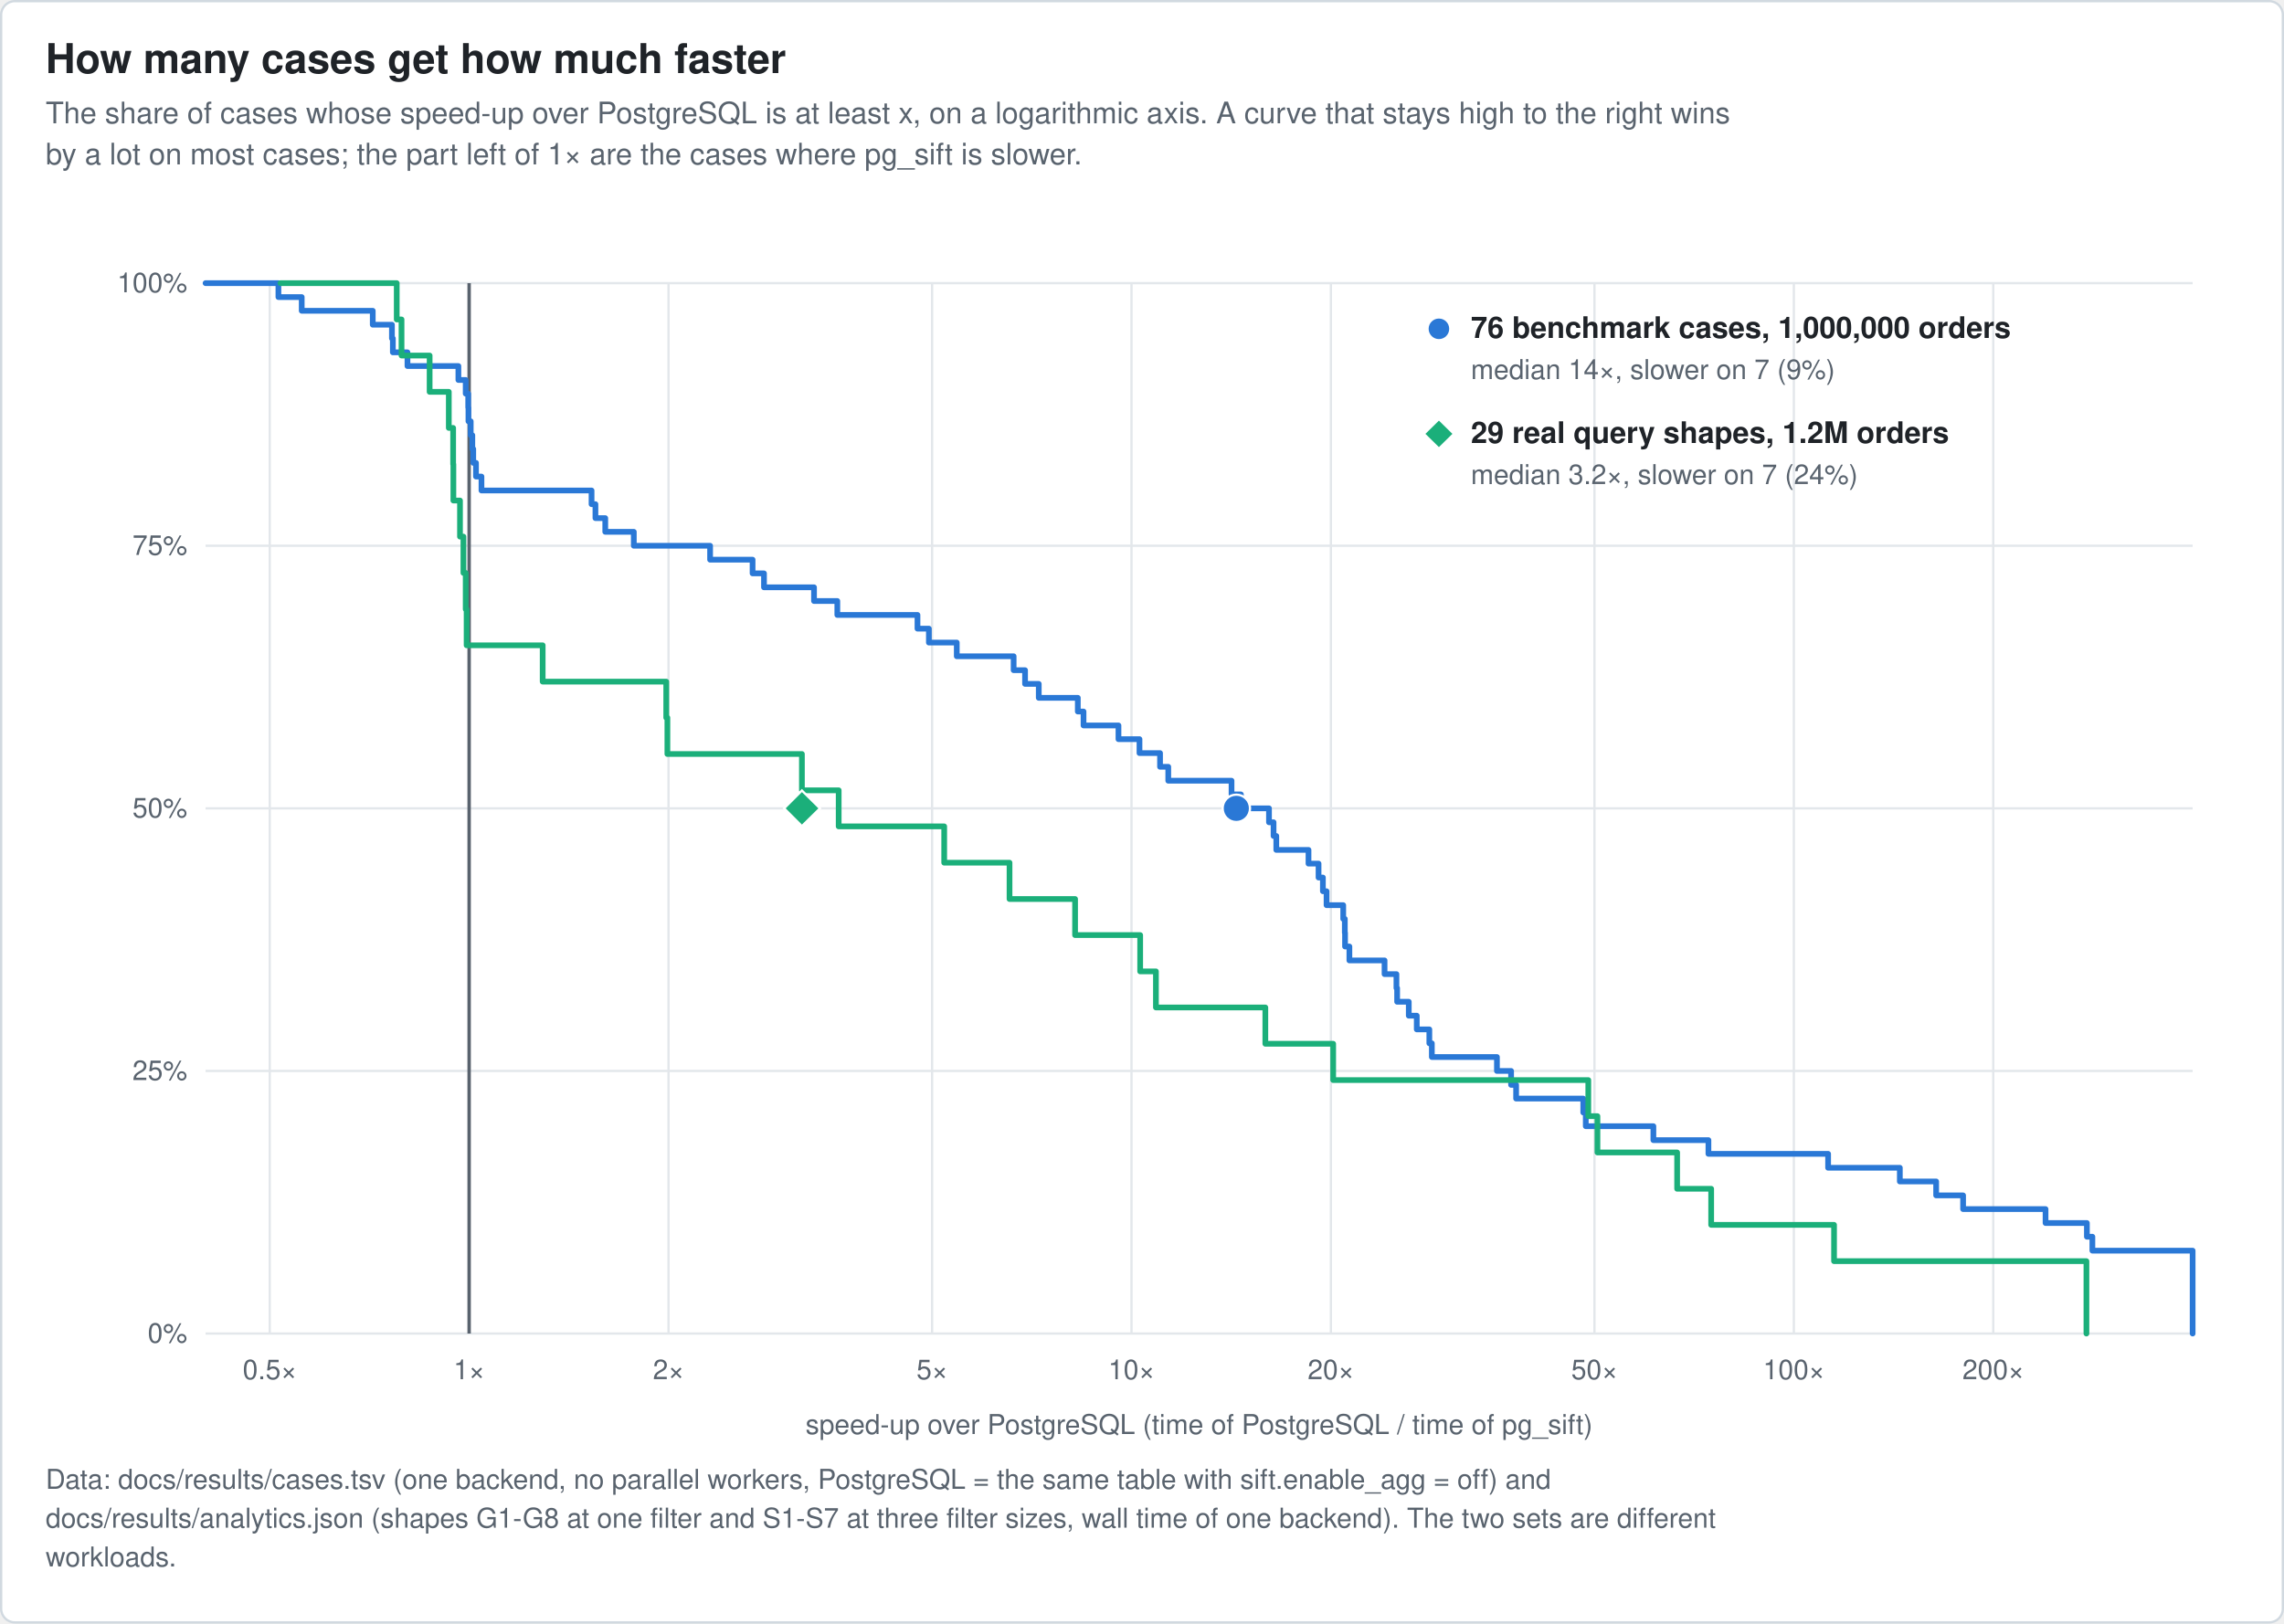
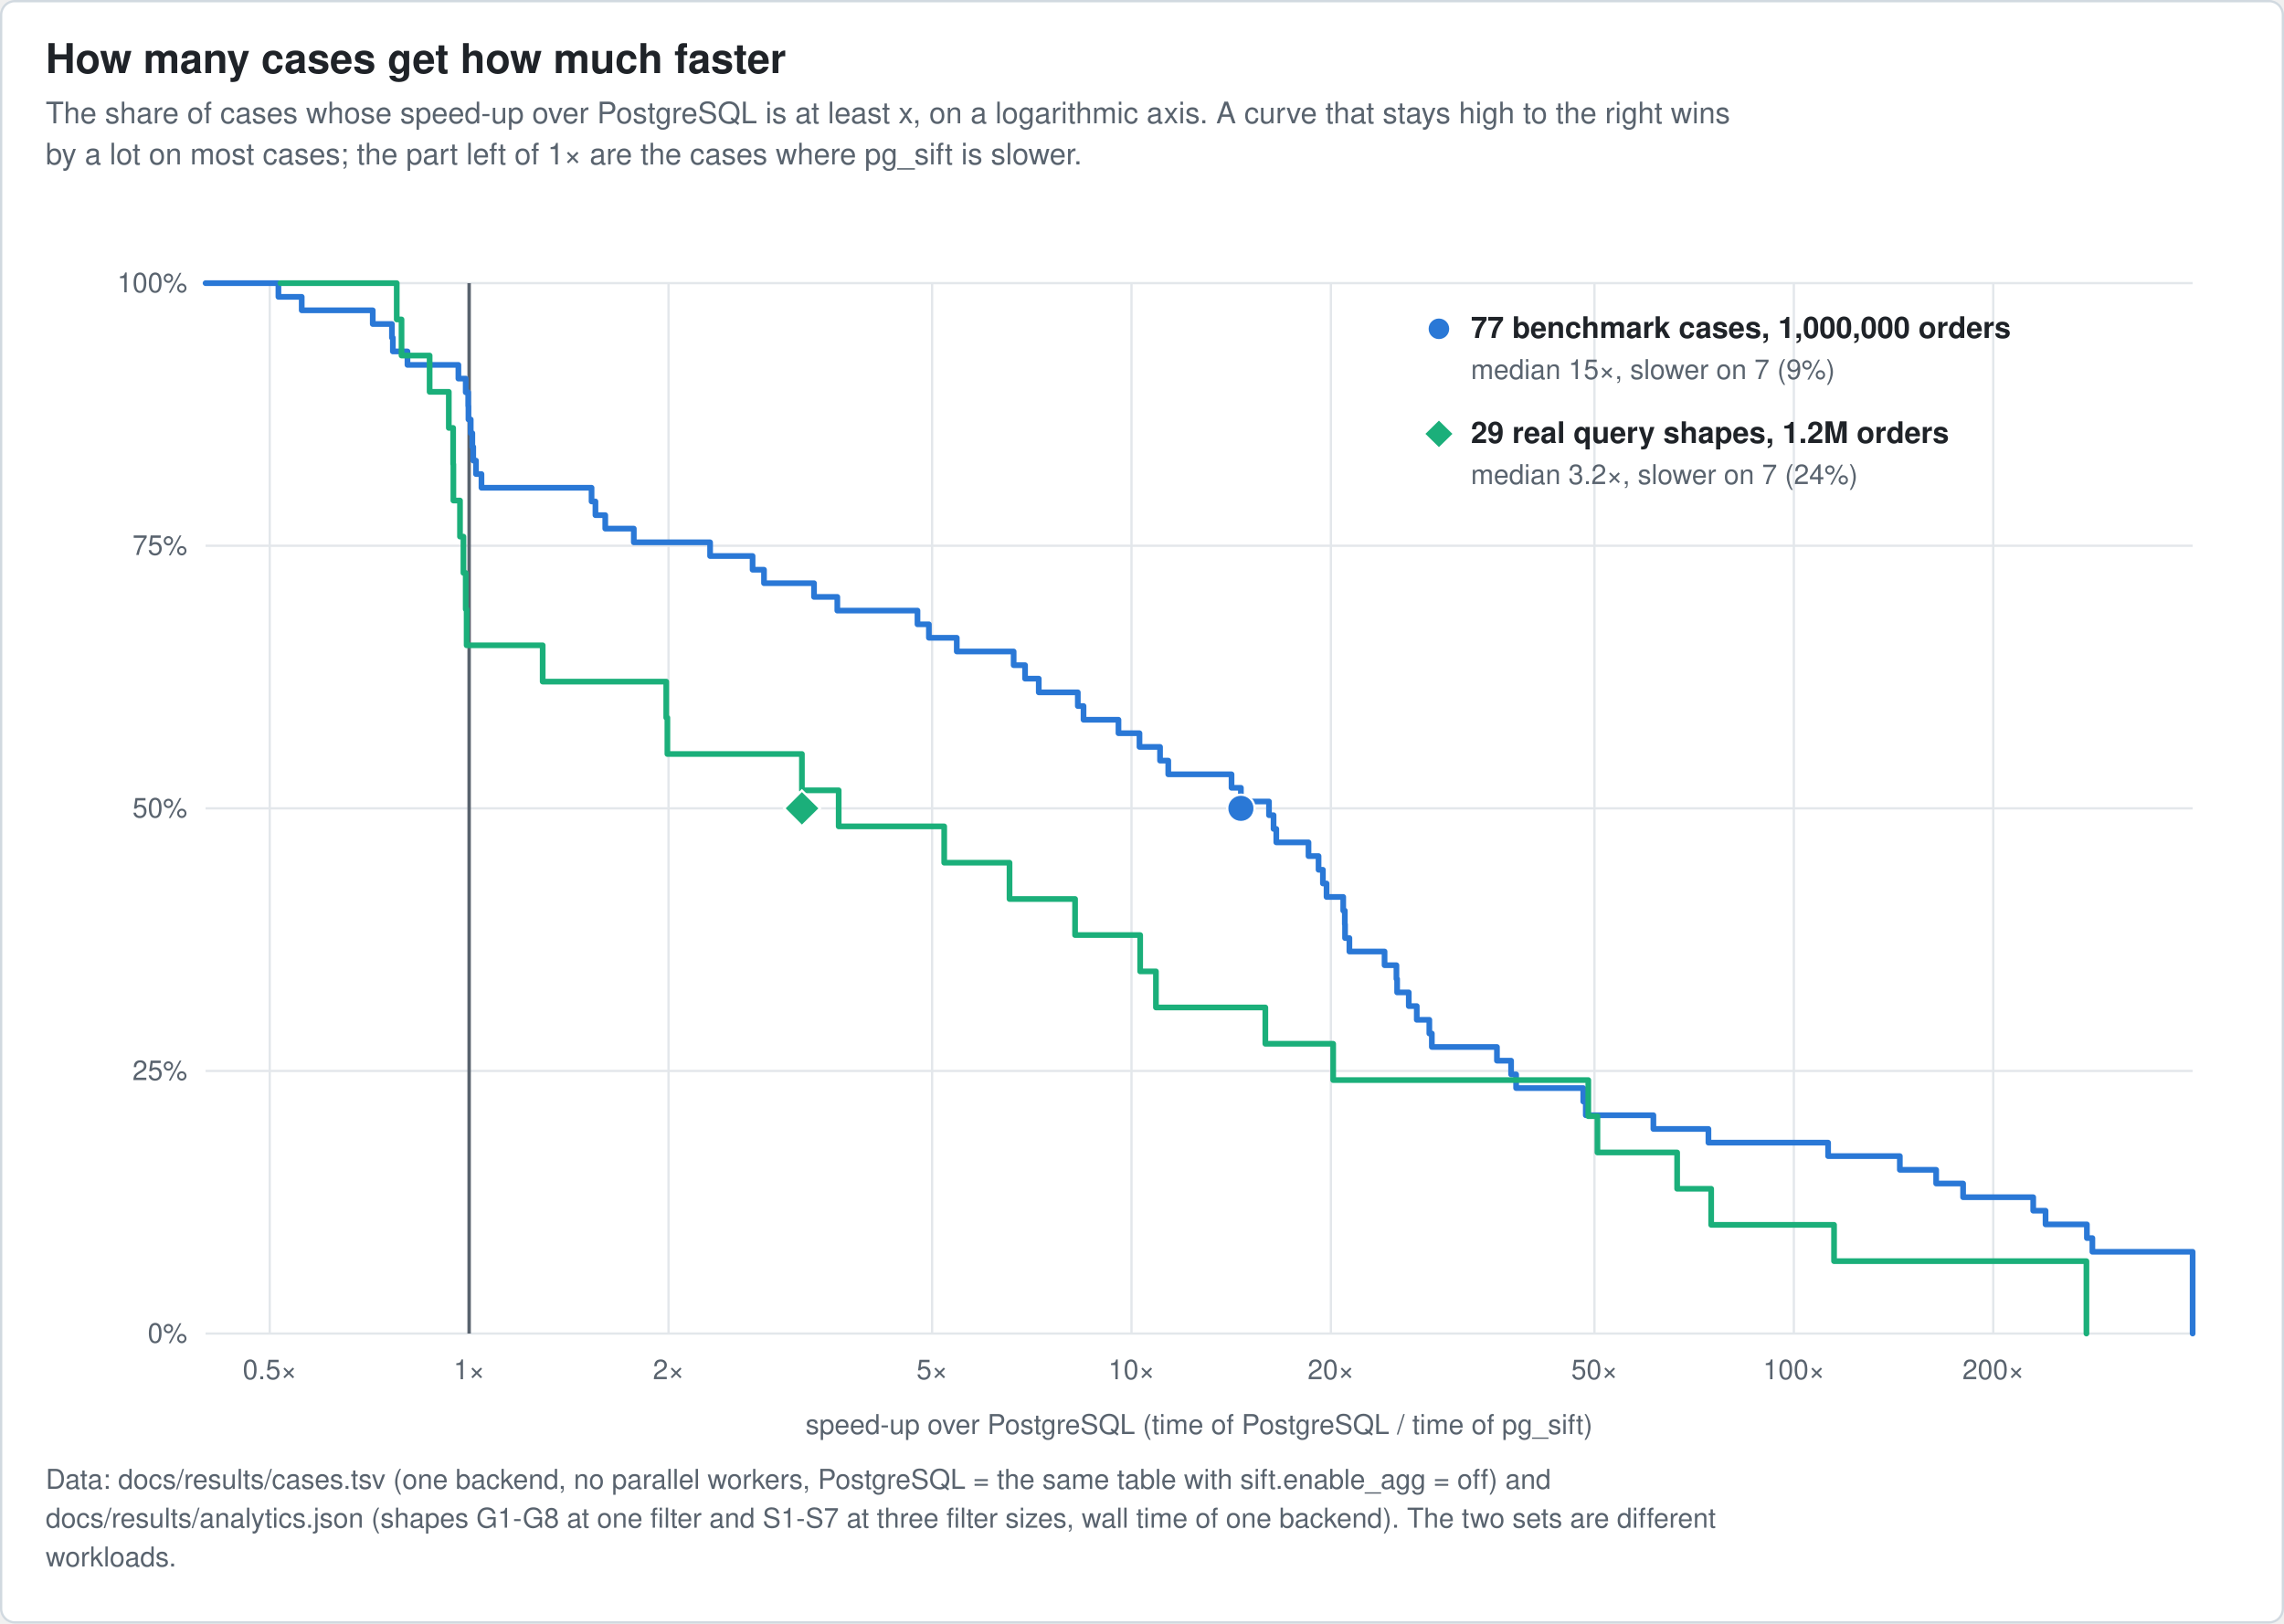
<svg xmlns="http://www.w3.org/2000/svg" width="1000" height="711" viewBox="0 0 1000 711" role="img" aria-labelledby="t d" font-family="Helvetica, Arial, sans-serif">
  <rect x="0.5" y="0.5" width="999" height="710" rx="6" fill="#ffffff" stroke="#d1d9e0" />
  <text x="20" y="32" font-size="18" text-anchor="start" fill="#1f2328" font-weight="bold">How many cases get how much faster</text>
  <text x="20" y="54" font-size="13" text-anchor="start" fill="#59636e">The share of cases whose speed-up over PostgreSQL is at least x, on a logarithmic axis. A curve that stays high to the right wins</text>
  <text x="20" y="72" font-size="13" text-anchor="start" fill="#59636e">by a lot on most cases; the part left of 1× are the cases where pg_sift is slower.</text>
  <line x1="90" y1="584" x2="960" y2="584" stroke="#e3e7eb" stroke-width="1" />
  <text x="82" y="588" font-size="12" text-anchor="end" fill="#59636e">0%</text>
  <line x1="90" y1="469" x2="960" y2="469" stroke="#e3e7eb" stroke-width="1" />
  <text x="82" y="473" font-size="12" text-anchor="end" fill="#59636e">25%</text>
  <line x1="90" y1="354" x2="960" y2="354" stroke="#e3e7eb" stroke-width="1" />
  <text x="82" y="358" font-size="12" text-anchor="end" fill="#59636e">50%</text>
  <line x1="90" y1="239" x2="960" y2="239" stroke="#e3e7eb" stroke-width="1" />
  <text x="82" y="243" font-size="12" text-anchor="end" fill="#59636e">75%</text>
  <line x1="90" y1="124" x2="960" y2="124" stroke="#e3e7eb" stroke-width="1" />
  <text x="82" y="128" font-size="12" text-anchor="end" fill="#59636e">100%</text>
  <line x1="118.1" y1="124" x2="118.1" y2="584" stroke="#e3e7eb" stroke-width="1" />
  <text x="118.1" y="604" font-size="12" text-anchor="middle" fill="#59636e">0.5×</text>
  <line x1="205.4" y1="124" x2="205.4" y2="584" stroke="#59636e" stroke-width="1.5" />
  <text x="205.4" y="604" font-size="12" text-anchor="middle" fill="#59636e">1×</text>
  <line x1="292.7" y1="124" x2="292.7" y2="584" stroke="#e3e7eb" stroke-width="1" />
  <text x="292.7" y="604" font-size="12" text-anchor="middle" fill="#59636e">2×</text>
  <line x1="408.1" y1="124" x2="408.1" y2="584" stroke="#e3e7eb" stroke-width="1" />
  <text x="408.1" y="604" font-size="12" text-anchor="middle" fill="#59636e">5×</text>
  <line x1="495.4" y1="124" x2="495.4" y2="584" stroke="#e3e7eb" stroke-width="1" />
  <text x="495.4" y="604" font-size="12" text-anchor="middle" fill="#59636e">10×</text>
  <line x1="582.7" y1="124" x2="582.7" y2="584" stroke="#e3e7eb" stroke-width="1" />
  <text x="582.7" y="604" font-size="12" text-anchor="middle" fill="#59636e">20×</text>
  <line x1="698.1" y1="124" x2="698.1" y2="584" stroke="#e3e7eb" stroke-width="1" />
  <text x="698.1" y="604" font-size="12" text-anchor="middle" fill="#59636e">50×</text>
  <line x1="785.4" y1="124" x2="785.4" y2="584" stroke="#e3e7eb" stroke-width="1" />
  <text x="785.4" y="604" font-size="12" text-anchor="middle" fill="#59636e">100×</text>
  <line x1="872.7" y1="124" x2="872.7" y2="584" stroke="#e3e7eb" stroke-width="1" />
  <text x="872.7" y="604" font-size="12" text-anchor="middle" fill="#59636e">200×</text>
  <text x="525" y="628" font-size="12" text-anchor="middle" fill="#59636e">speed-up over PostgreSQL (time of PostgreSQL / time of pg_sift)</text>
-   <polyline fill="none" stroke="#2a78d6" stroke-width="2.5" stroke-linejoin="round" stroke-linecap="round" points="90,124 90,124 90,124 121.9,124 121.9,130.1 132.1,130.1 132.1,136.1 163.2,136.1 163.2,142.2 171.6,142.2 171.6,148.2 172,148.2 172,154.3 178.4,154.3 178.4,160.3 200.7,160.3 200.7,166.4 203.9,166.4 203.9,172.4 205,172.4 205,178.5 205.1,178.5 205.1,184.5 206.1,184.5 206.1,190.6 206.8,190.6 206.8,196.6 207.2,196.6 207.2,202.7 208.4,202.7 208.4,208.7 210.8,208.7 210.8,214.8 259,214.8 259,220.8 260.7,220.8 260.7,226.9 265,226.9 265,232.9 277.5,232.9 277.5,239 310.9,239 310.9,245.1 329.5,245.1 329.5,251.1 334.5,251.1 334.5,257.2 356.4,257.2 356.4,263.2 366.6,263.2 366.6,269.3 401.7,269.3 401.7,275.3 406.7,275.3 406.7,281.4 418.9,281.4 418.9,287.4 443.8,287.4 443.8,293.5 448.8,293.5 448.8,299.5 454.8,299.5 454.8,305.6 471.9,305.6 471.9,311.6 474.4,311.6 474.4,317.7 489.7,317.7 489.7,323.7 498.9,323.7 498.9,329.8 507.9,329.8 507.9,335.8 511.5,335.8 511.5,341.9 539.2,341.9 539.2,347.9 543.3,347.9 543.3,354 555.6,354 555.6,360.1 557.6,360.1 557.6,366.1 558.8,366.1 558.8,372.2 572.9,372.2 572.9,378.2 577.3,378.2 577.3,384.3 579.2,384.3 579.2,390.3 580.8,390.3 580.8,396.4 588.1,396.4 588.1,402.4 588.8,402.4 588.8,408.5 588.9,408.5 588.9,414.5 590.8,414.5 590.8,420.6 606.2,420.6 606.2,426.6 611.4,426.6 611.4,432.7 611.7,432.7 611.7,438.7 616.8,438.7 616.8,444.8 620.3,444.8 620.3,450.8 625.8,450.8 625.8,456.9 626.9,456.9 626.9,462.9 655.4,462.9 655.4,469 661.6,469 661.6,475.1 663.8,475.1 663.8,481.1 693.2,481.1 693.2,487.2 694.3,487.2 694.3,493.2 723.9,493.2 723.9,499.3 748,499.3 748,505.3 800.4,505.3 800.4,511.4 831.8,511.4 831.8,517.4 847.7,517.4 847.7,523.5 859.5,523.5 859.5,529.5 895.6,529.5 895.6,535.6 913.7,535.6 913.7,541.6 916.1,541.6 916.1,547.7 960,547.7 960,553.7 960,553.7 960,559.8 960,559.8 960,565.8 960,565.8 960,571.9 960,571.9 960,577.9 960,584" />
-   <circle cx="541.3" cy="354" r="5.5" fill="#2a78d6" stroke="#ffffff" stroke-width="2" paint-order="stroke" />
+   <polyline fill="none" stroke="#2a78d6" stroke-width="2.5" stroke-linejoin="round" stroke-linecap="round" points="90,124 90,124 90,124 121.9,124 121.9,130 132.1,130 132.1,135.9 163.2,135.9 163.2,141.9 171.6,141.9 171.6,147.9 172,147.9 172,153.9 178.4,153.9 178.4,159.8 200.7,159.8 200.7,165.8 203.9,165.8 203.9,171.8 205,171.8 205,177.8 205.1,177.8 205.1,183.7 206.1,183.7 206.1,189.7 206.8,189.7 206.8,195.7 207.2,195.7 207.2,201.7 208.4,201.7 208.4,207.6 210.8,207.6 210.8,213.6 259,213.6 259,219.6 260.7,219.6 260.7,225.6 265,225.6 265,231.5 277.5,231.5 277.5,237.5 310.9,237.5 310.9,243.5 329.5,243.5 329.5,249.5 334.5,249.5 334.5,255.4 356.4,255.4 356.4,261.4 366.6,261.4 366.6,267.4 401.7,267.4 401.7,273.4 406.7,273.4 406.7,279.3 418.9,279.3 418.9,285.3 443.8,285.3 443.8,291.3 448.8,291.3 448.8,297.2 454.8,297.2 454.8,303.2 471.9,303.2 471.9,309.2 474.4,309.2 474.4,315.2 489.7,315.2 489.7,321.1 498.9,321.1 498.9,327.1 507.9,327.1 507.9,333.1 511.5,333.1 511.5,339.1 539.2,339.1 539.2,345 543.3,345 543.3,351 555.6,351 555.6,357 557.6,357 557.6,363 558.8,363 558.8,368.9 572.9,368.9 572.9,374.9 577.3,374.9 577.3,380.9 579.2,380.9 579.2,386.9 580.8,386.9 580.8,392.8 588.1,392.8 588.1,398.8 588.8,398.8 588.8,404.8 588.9,404.8 588.9,410.8 590.8,410.8 590.8,416.7 606.2,416.7 606.2,422.7 611.4,422.7 611.4,428.7 611.7,428.7 611.7,434.6 616.8,434.6 616.8,440.6 620.3,440.6 620.3,446.6 625.8,446.6 625.8,452.6 626.9,452.6 626.9,458.5 655.4,458.5 655.4,464.5 661.6,464.5 661.6,470.5 663.8,470.5 663.8,476.5 693.2,476.5 693.2,482.4 694.3,482.4 694.3,488.4 723.9,488.4 723.9,494.4 748,494.4 748,500.4 800.4,500.4 800.4,506.3 831.8,506.3 831.8,512.3 847.7,512.3 847.7,518.3 859.5,518.3 859.5,524.3 890.2,524.3 890.2,530.2 895.6,530.2 895.6,536.2 913.7,536.2 913.7,542.2 916.1,542.2 916.1,548.2 960,548.2 960,554.1 960,554.1 960,560.1 960,560.1 960,566.1 960,566.1 960,572.1 960,572.1 960,578 960,584" />
+   <circle cx="543.3" cy="354" r="5.5" fill="#2a78d6" stroke="#ffffff" stroke-width="2" paint-order="stroke" />
  <circle cx="630" cy="144" r="4.5" fill="#2a78d6" stroke="#ffffff" stroke-width="2" paint-order="stroke" />
-   <text x="644" y="148" font-size="13" text-anchor="start" fill="#1f2328" font-weight="bold">76 benchmark cases, 1,000,000 orders</text>
-   <text x="644" y="166" font-size="12" text-anchor="start" fill="#59636e">median 14×, slower on 7 (9%)</text>
+   <text x="644" y="148" font-size="13" text-anchor="start" fill="#1f2328" font-weight="bold">77 benchmark cases, 1,000,000 orders</text>
+   <text x="644" y="166" font-size="12" text-anchor="start" fill="#59636e">median 15×, slower on 7 (9%)</text>
  <polyline fill="none" stroke="#1baf7a" stroke-width="2.5" stroke-linejoin="round" stroke-linecap="round" points="122.8,124 122.8,124 122.8,124 173.7,124 173.7,139.9 175.8,139.9 175.8,155.7 188.1,155.7 188.1,171.6 196.5,171.6 196.5,187.4 198.4,187.4 198.4,203.3 198.5,203.3 198.5,219.2 201.4,219.2 201.4,235 202.9,235 202.9,250.9 203.9,250.9 203.9,266.8 204.3,266.8 204.3,282.6 237.6,282.6 237.6,298.5 291.7,298.5 291.7,314.3 292.2,314.3 292.2,330.2 351.1,330.2 351.1,346.1 367.2,346.1 367.2,361.9 413.4,361.9 413.4,377.8 442,377.8 442,393.7 470.7,393.7 470.7,409.5 499.2,409.5 499.2,425.4 506.1,425.4 506.1,441.2 554,441.2 554,457.1 583.7,457.1 583.7,473 695.4,473 695.4,488.8 699.4,488.8 699.4,504.7 734.3,504.7 734.3,520.6 749.2,520.6 749.2,536.4 803,536.4 803,552.3 913.5,552.3 913.5,568.1 913.5,584" />
  <polygon points="351.1,346.9 358.3,354 351.1,361.1 344,354" fill="#1baf7a" stroke="#ffffff" stroke-width="2" paint-order="stroke" />
  <polygon points="630,184.2 635.9,190 630,195.8 624.1,190" fill="#1baf7a" stroke="#ffffff" stroke-width="2" paint-order="stroke" />
  <text x="644" y="194" font-size="13" text-anchor="start" fill="#1f2328" font-weight="bold">29 real query shapes, 1.2M orders</text>
  <text x="644" y="212" font-size="12" text-anchor="start" fill="#59636e">median 3.2×, slower on 7 (24%)</text>
  <text x="20" y="652" font-size="12" text-anchor="start" fill="#59636e">Data: docs/results/cases.tsv (one backend, no parallel workers, PostgreSQL = the same table with sift.enable_agg = off) and</text>
  <text x="20" y="669" font-size="12" text-anchor="start" fill="#59636e">docs/results/analytics.json (shapes G1-G8 at one filter and S1-S7 at three filter sizes, wall time of one backend). The two sets are different</text>
  <text x="20" y="686" font-size="12" text-anchor="start" fill="#59636e">workloads.</text>
</svg>
